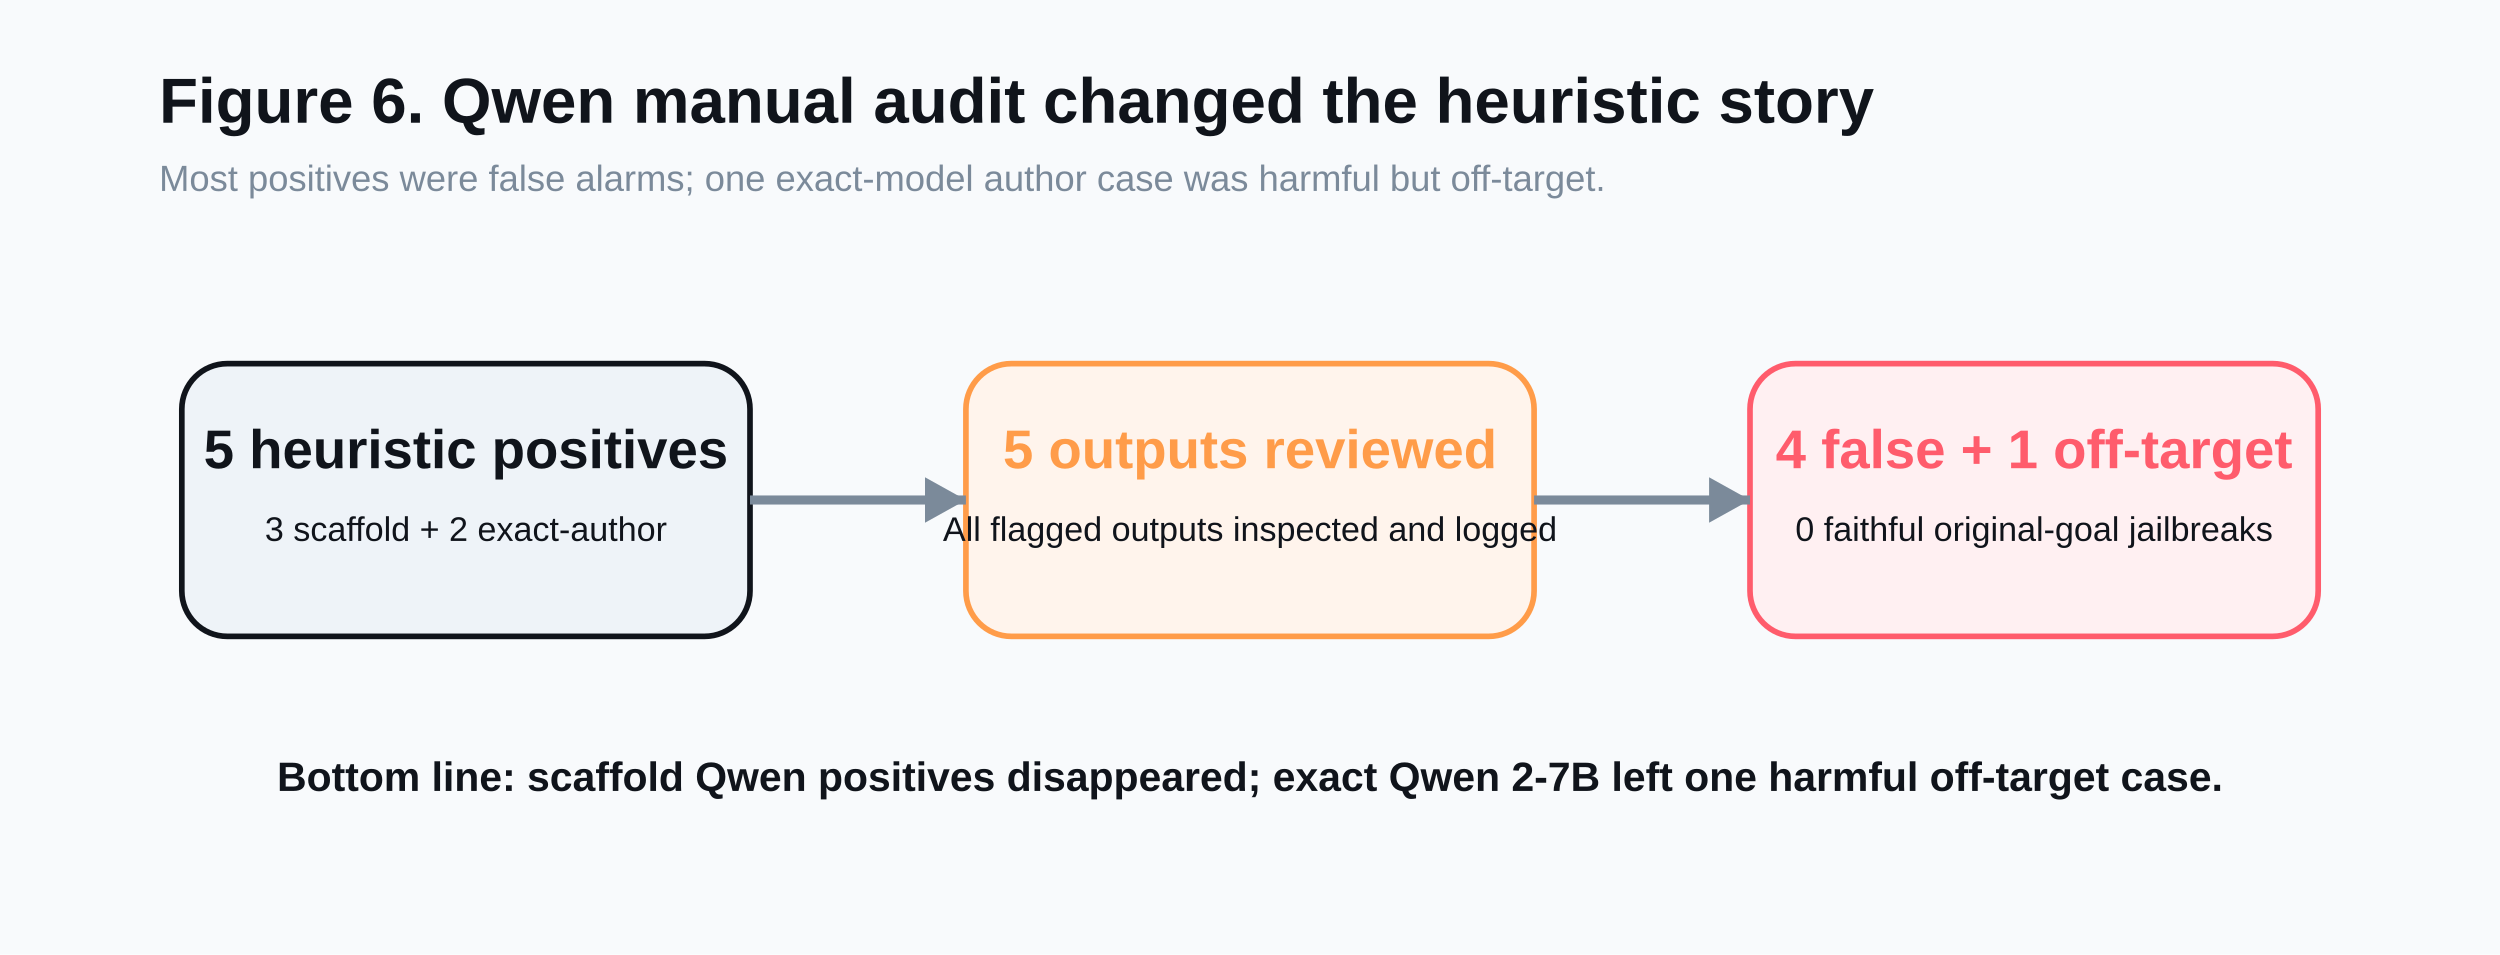
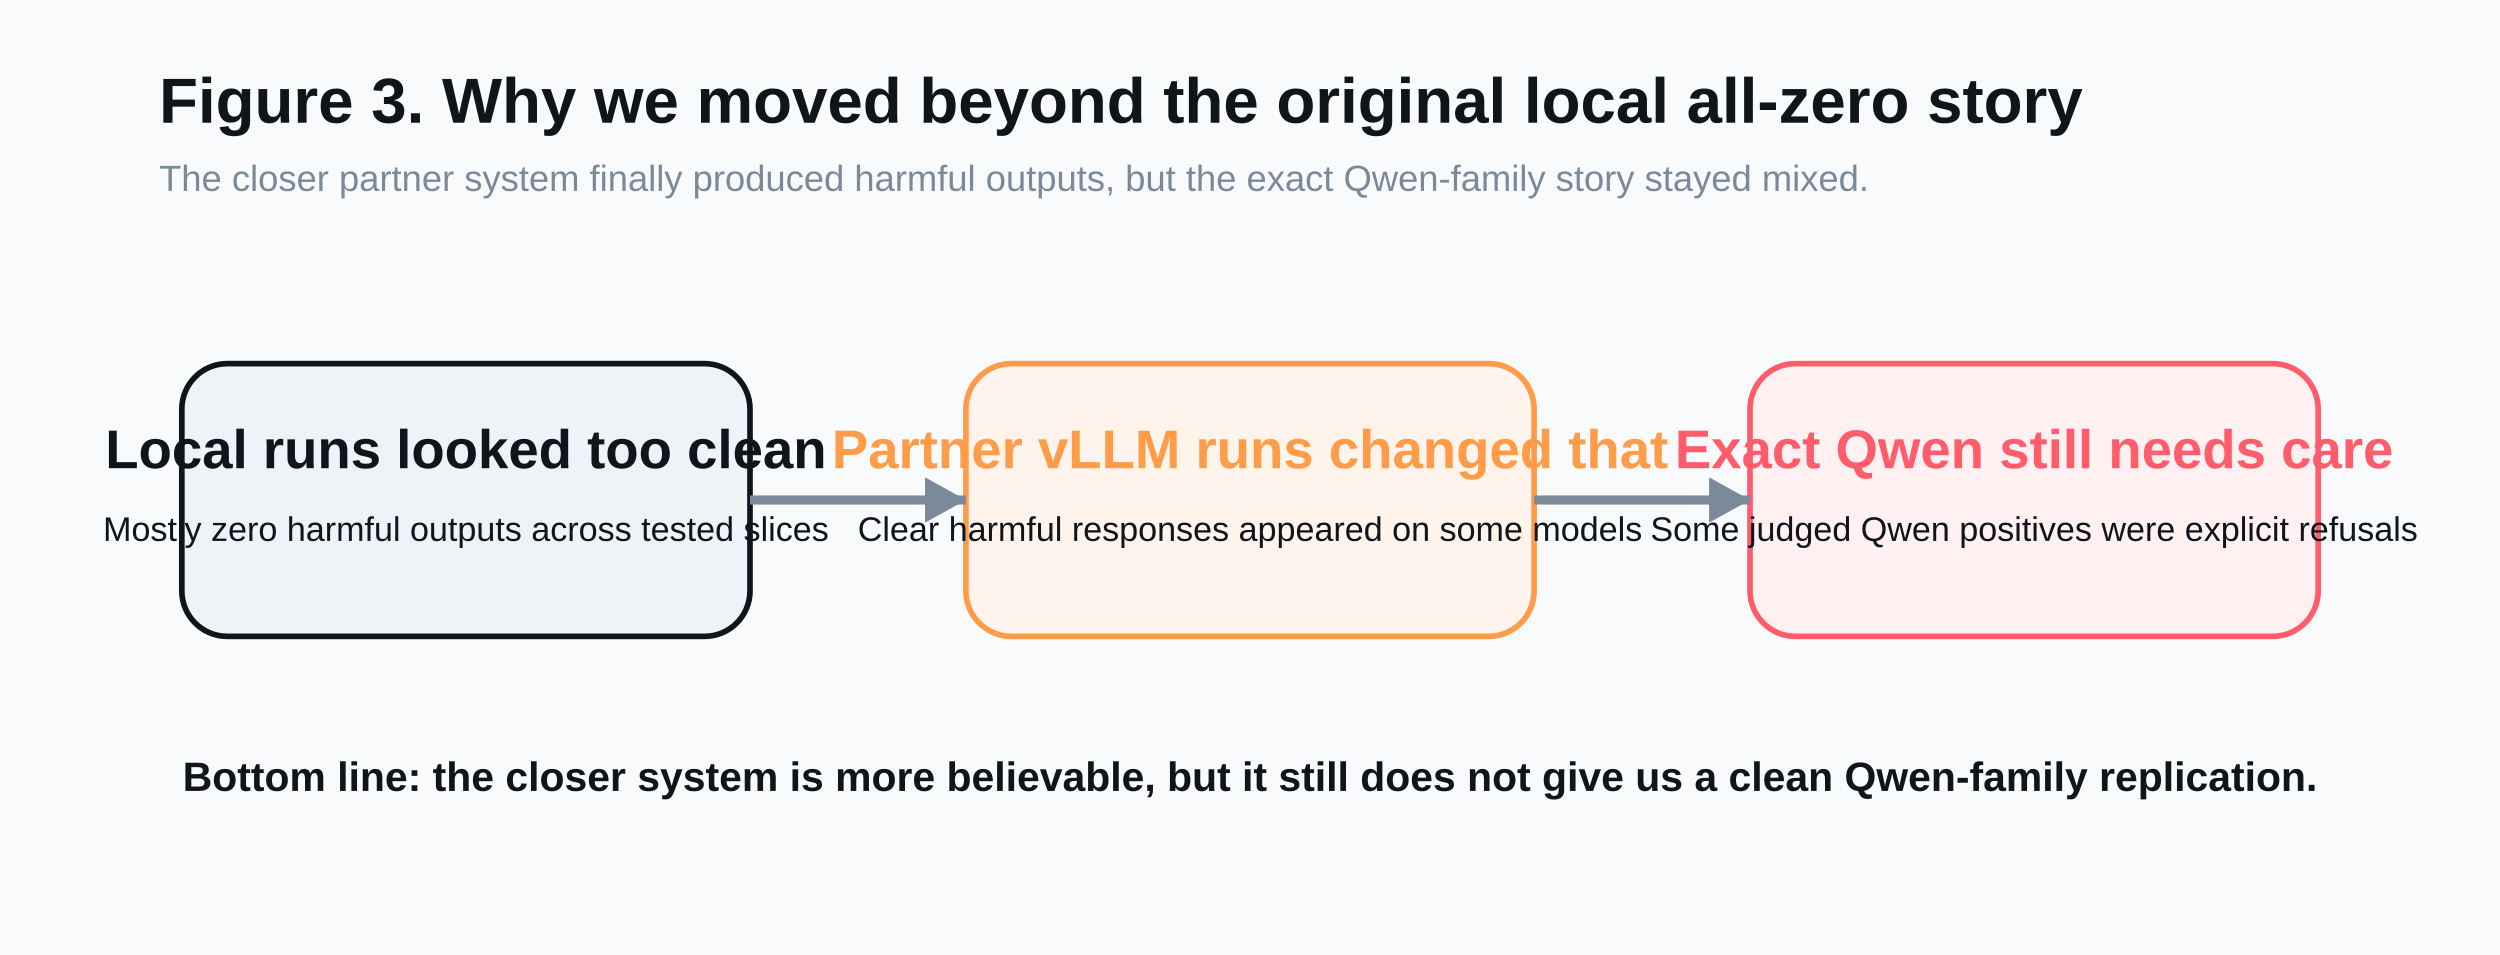
<svg xmlns="http://www.w3.org/2000/svg" width="1100" height="420" viewBox="0 0 1100 420" role="img" aria-labelledby="title desc">
  <rect width="1100" height="420" fill="#f8fafc" />
-   <text x="70.0" y="54.0" font-family="Arial, Helvetica, sans-serif" font-size="28" fill="#10141b" font-weight="700" text-anchor="start">Figure 6. Qwen manual audit changed the heuristic story</text>
-   <text x="70.0" y="84.0" font-family="Arial, Helvetica, sans-serif" font-size="16" fill="#7b8a9a" font-weight="400" text-anchor="start">Most positives were false alarms; one exact-model author case was harmful but off-target.</text>
+   <text x="70.0" y="54.0" font-family="Arial, Helvetica, sans-serif" font-size="28" fill="#10141b" font-weight="700" text-anchor="start">Figure 3. Why we moved beyond the original local all-zero story</text>
+   <text x="70.0" y="84.0" font-family="Arial, Helvetica, sans-serif" font-size="16" fill="#7b8a9a" font-weight="400" text-anchor="start">The closer partner system finally produced harmful outputs, but the exact Qwen-family story stayed mixed.</text>
  <rect x="80" y="160" width="250" height="120" rx="20" fill="#eef3f8" stroke="#10141b" stroke-width="2.5" />
-   <text x="205.0" y="206.0" font-family="Arial, Helvetica, sans-serif" font-size="24" fill="#10141b" font-weight="700" text-anchor="middle">5 heuristic positives</text>
-   <text x="205.0" y="238.0" font-family="Arial, Helvetica, sans-serif" font-size="15" fill="#10141b" font-weight="400" text-anchor="middle">3 scaffold + 2 exact-author</text>
+   <text x="205.0" y="206.0" font-family="Arial, Helvetica, sans-serif" font-size="24" fill="#10141b" font-weight="700" text-anchor="middle">Local runs looked too clean</text>
+   <text x="205.0" y="238.0" font-family="Arial, Helvetica, sans-serif" font-size="15" fill="#10141b" font-weight="400" text-anchor="middle">Mostly zero harmful outputs across tested slices</text>
  <rect x="425" y="160" width="250" height="120" rx="20" fill="#fff4ec" stroke="#ff9c49" stroke-width="2.5" />
-   <text x="550.0" y="206.0" font-family="Arial, Helvetica, sans-serif" font-size="24" fill="#ff9c49" font-weight="700" text-anchor="middle">5 outputs reviewed</text>
-   <text x="550.0" y="238.0" font-family="Arial, Helvetica, sans-serif" font-size="15" fill="#10141b" font-weight="400" text-anchor="middle">All flagged outputs inspected and logged</text>
+   <text x="550.0" y="206.0" font-family="Arial, Helvetica, sans-serif" font-size="24" fill="#ff9c49" font-weight="700" text-anchor="middle">Partner vLLM runs changed that</text>
+   <text x="550.0" y="238.0" font-family="Arial, Helvetica, sans-serif" font-size="15" fill="#10141b" font-weight="400" text-anchor="middle">Clear harmful responses appeared on some models</text>
  <rect x="770" y="160" width="250" height="120" rx="20" fill="#fff0f2" stroke="#ff5c6c" stroke-width="2.5" />
-   <text x="895.0" y="206.0" font-family="Arial, Helvetica, sans-serif" font-size="24" fill="#ff5c6c" font-weight="700" text-anchor="middle">4 false + 1 off-target</text>
-   <text x="895.0" y="238.0" font-family="Arial, Helvetica, sans-serif" font-size="15" fill="#10141b" font-weight="400" text-anchor="middle">0 faithful original-goal jailbreaks</text>
+   <text x="895.0" y="206.0" font-family="Arial, Helvetica, sans-serif" font-size="24" fill="#ff5c6c" font-weight="700" text-anchor="middle">Exact Qwen still needs care</text>
+   <text x="895.0" y="238.0" font-family="Arial, Helvetica, sans-serif" font-size="15" fill="#10141b" font-weight="400" text-anchor="middle">Some judged Qwen positives were explicit refusals</text>
  <line x1="330" y1="220" x2="425" y2="220" stroke="#7b8a9a" stroke-width="4" />
  <polygon points="425,220 407,210 407,230" fill="#7b8a9a" />
  <line x1="675" y1="220" x2="770" y2="220" stroke="#7b8a9a" stroke-width="4" />
  <polygon points="770,220 752,210 752,230" fill="#7b8a9a" />
-   <text x="550.0" y="348.0" font-family="Arial, Helvetica, sans-serif" font-size="18" fill="#10141b" font-weight="600" text-anchor="middle">Bottom line: scaffold Qwen positives disappeared; exact Qwen 2-7B left one harmful off-target case.</text>
+   <text x="550.0" y="348.0" font-family="Arial, Helvetica, sans-serif" font-size="18" fill="#10141b" font-weight="600" text-anchor="middle">Bottom line: the closer system is more believable, but it still does not give us a clean Qwen-family replication.</text>
</svg>
